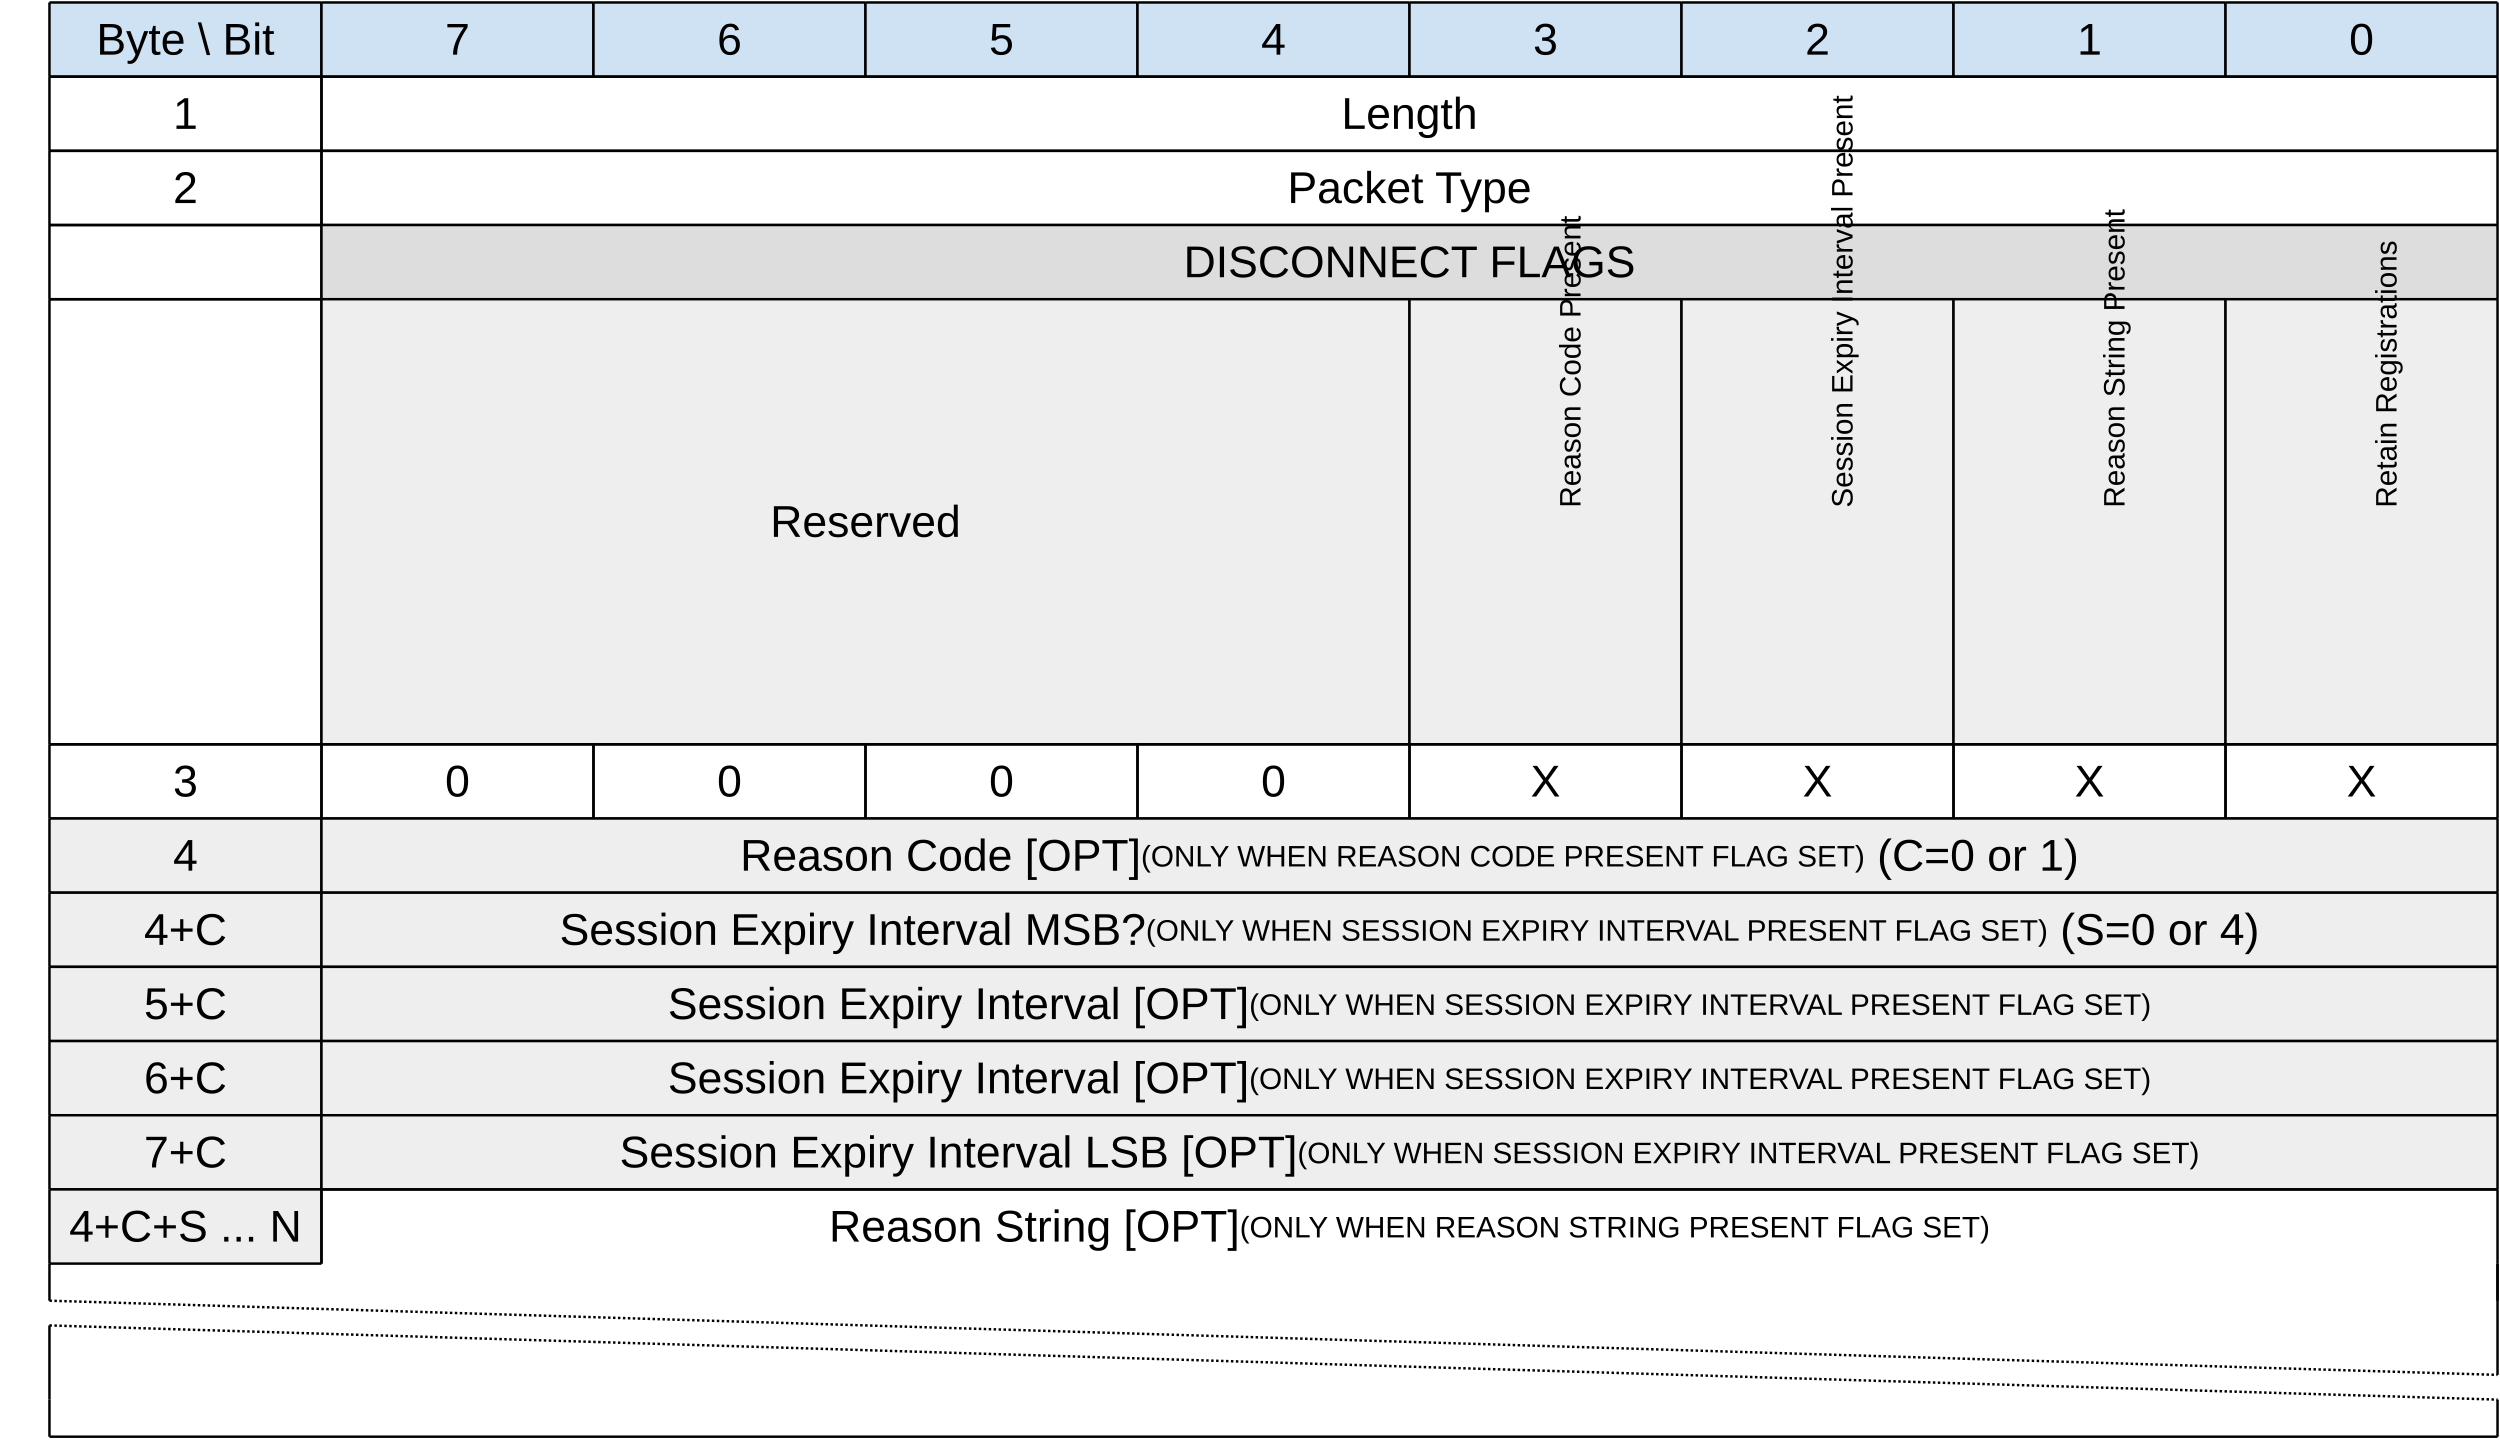
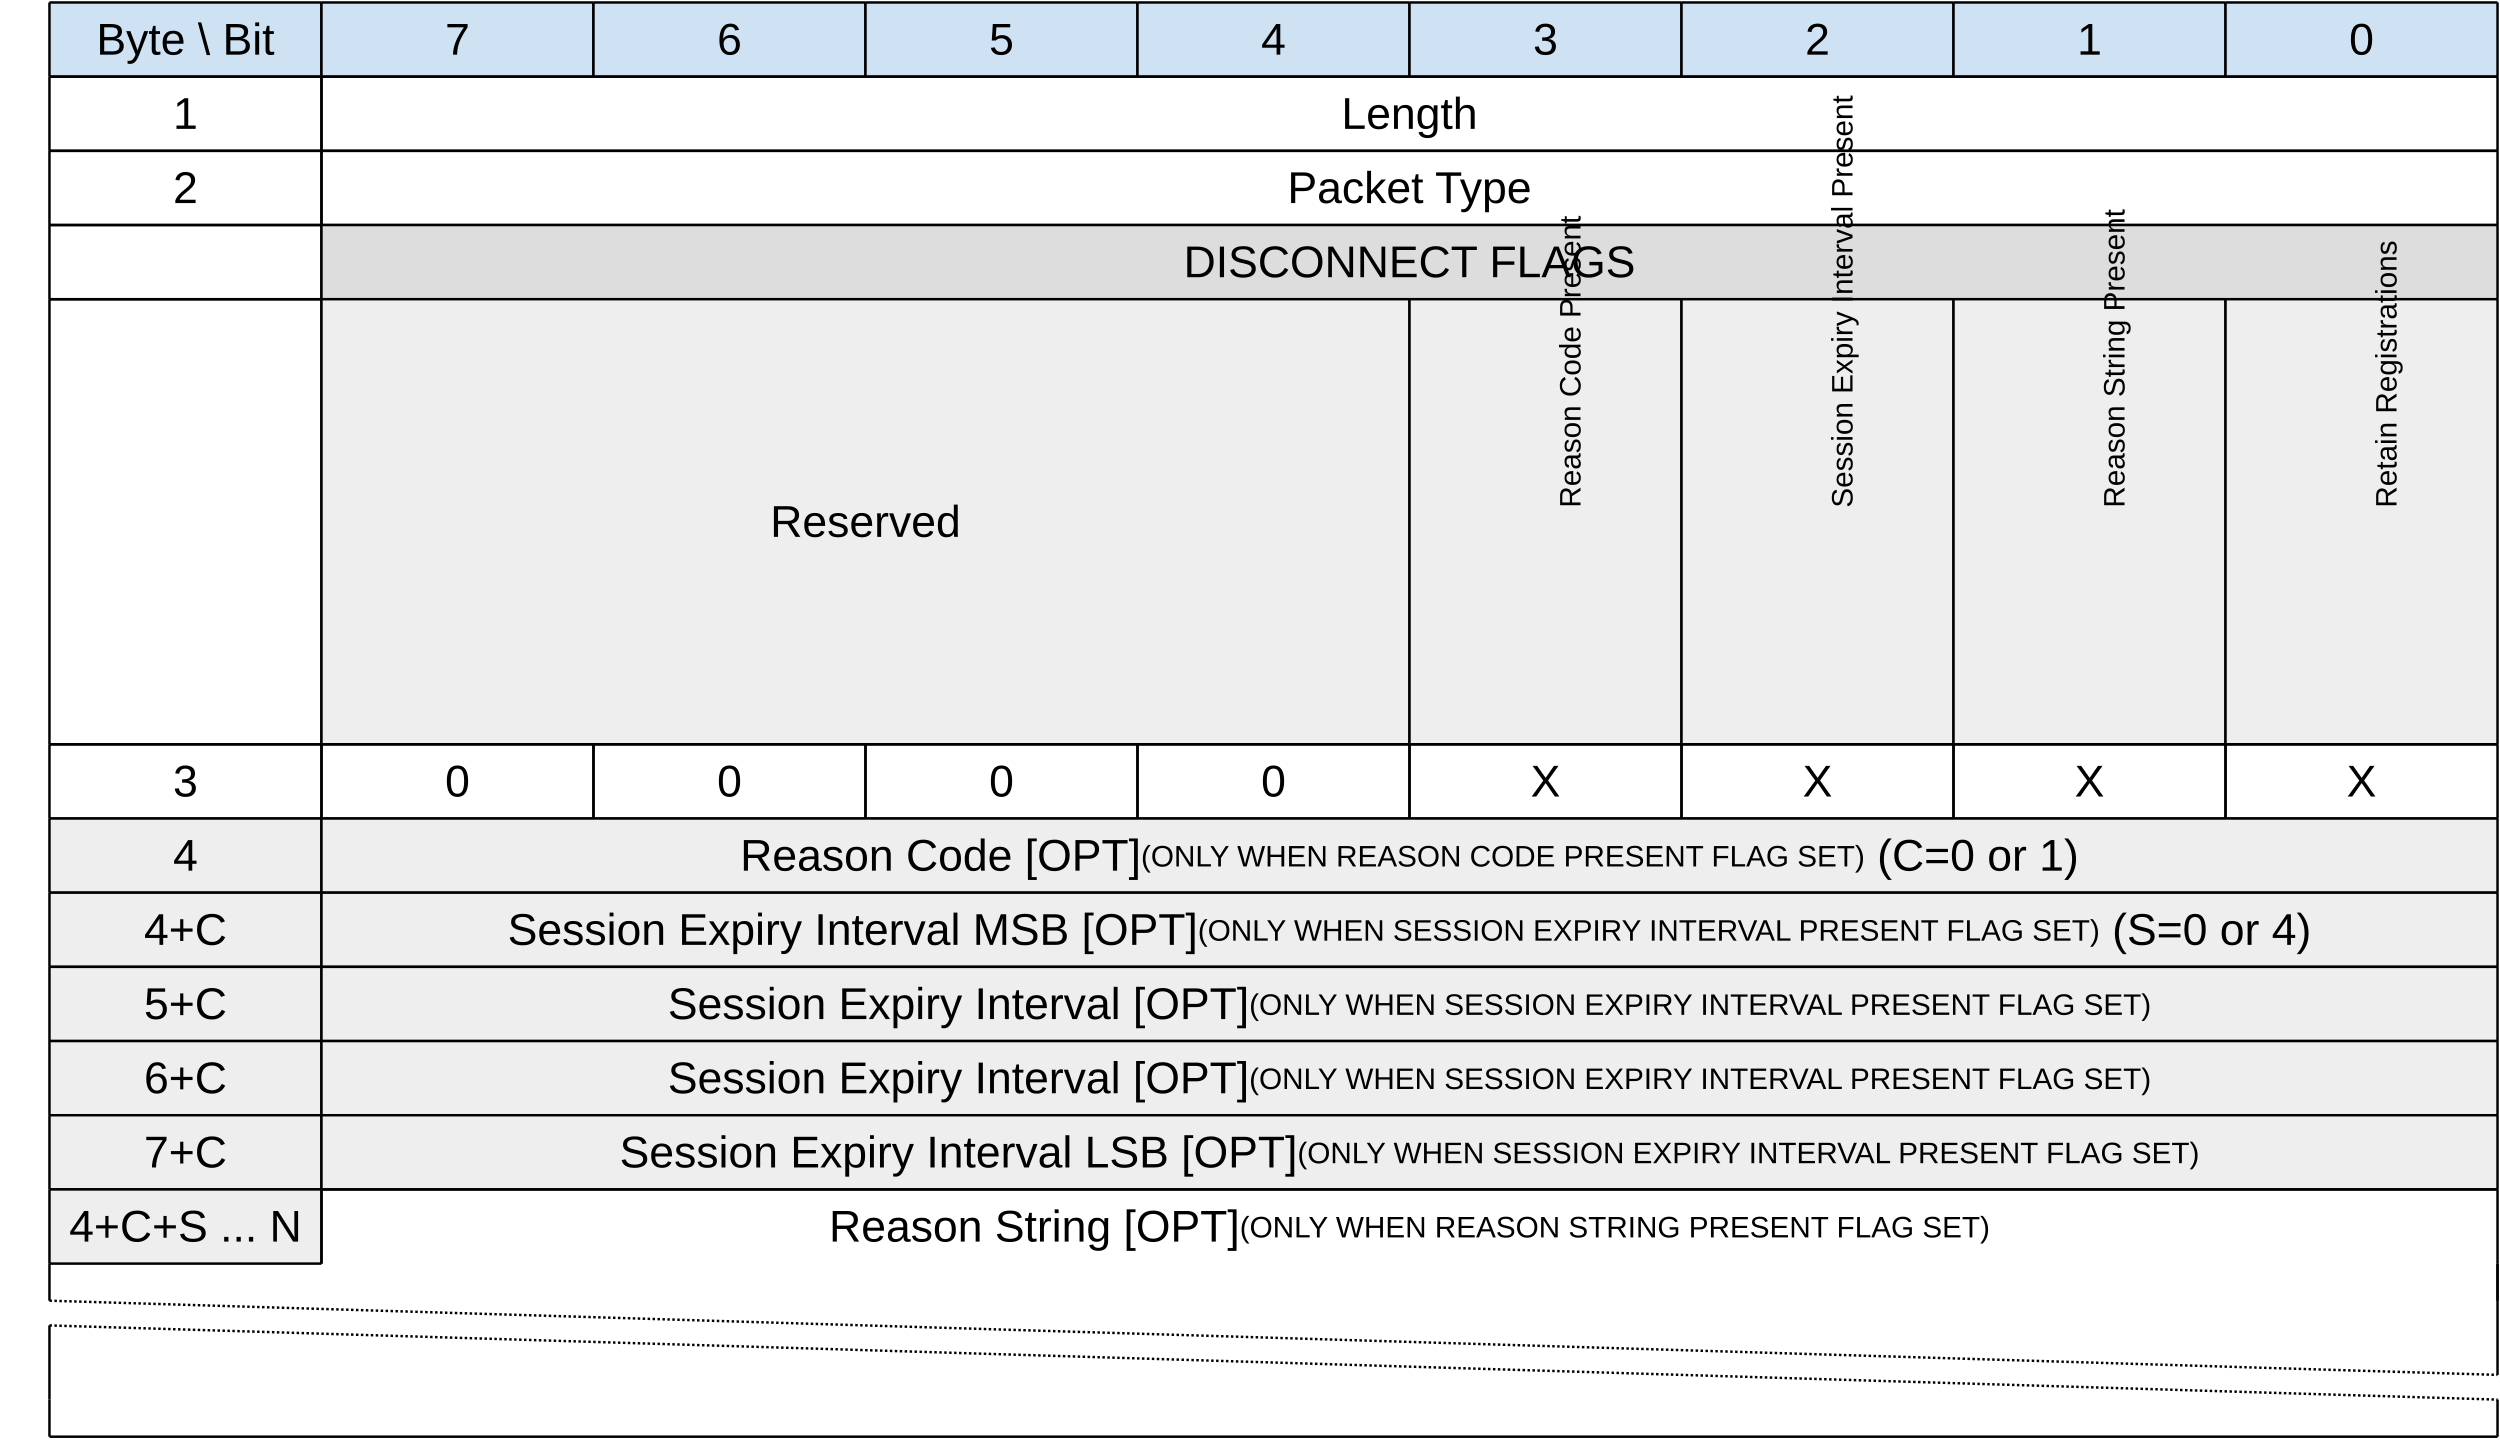
<svg xmlns="http://www.w3.org/2000/svg" version="1.0" width="1011" height="582" viewBox="0 0 1011 582">
  <rect x="20" y="1" height="30" width="110" fill="#cfe2f3" />
  <line x1="20" y1="1" x2="130" y2="1" stroke="#000000" stroke-width="1" />
  <line x1="20" y1="31" x2="130" y2="31" stroke="#000000" stroke-width="1" />
  <line x1="130" y1="1" x2="130" y2="31" stroke="#000000" stroke-width="1" />
  <line x1="20" y1="1" x2="20" y2="31" stroke="#000000" stroke-width="1" />
  <text font-size="18" font-family="Arial" x="75" y="17" text-anchor="middle" dominant-baseline="middle">Byte \ Bit</text>
  <rect x="130" y="1" height="30" width="110" fill="#cfe2f3" />
  <line x1="130" y1="1" x2="240" y2="1" stroke="#000000" stroke-width="1" />
  <line x1="130" y1="31" x2="240" y2="31" stroke="#000000" stroke-width="1" />
  <line x1="240" y1="1" x2="240" y2="31" stroke="#000000" stroke-width="1" />
  <line x1="130" y1="1" x2="130" y2="31" stroke="#000000" stroke-width="1" />
  <text font-size="18" font-family="Arial" x="185" y="17" text-anchor="middle" dominant-baseline="middle">7</text>
  <rect x="240" y="1" height="30" width="110" fill="#cfe2f3" />
  <line x1="240" y1="1" x2="350" y2="1" stroke="#000000" stroke-width="1" />
  <line x1="240" y1="31" x2="350" y2="31" stroke="#000000" stroke-width="1" />
  <line x1="350" y1="1" x2="350" y2="31" stroke="#000000" stroke-width="1" />
  <line x1="240" y1="1" x2="240" y2="31" stroke="#000000" stroke-width="1" />
  <text font-size="18" font-family="Arial" x="295" y="17" text-anchor="middle" dominant-baseline="middle">6</text>
  <rect x="350" y="1" height="30" width="110" fill="#cfe2f3" />
  <line x1="350" y1="1" x2="460" y2="1" stroke="#000000" stroke-width="1" />
  <line x1="350" y1="31" x2="460" y2="31" stroke="#000000" stroke-width="1" />
  <line x1="460" y1="1" x2="460" y2="31" stroke="#000000" stroke-width="1" />
  <line x1="350" y1="1" x2="350" y2="31" stroke="#000000" stroke-width="1" />
  <text font-size="18" font-family="Arial" x="405" y="17" text-anchor="middle" dominant-baseline="middle">5</text>
  <rect x="460" y="1" height="30" width="110" fill="#cfe2f3" />
  <line x1="460" y1="1" x2="570" y2="1" stroke="#000000" stroke-width="1" />
  <line x1="460" y1="31" x2="570" y2="31" stroke="#000000" stroke-width="1" />
  <line x1="570" y1="1" x2="570" y2="31" stroke="#000000" stroke-width="1" />
  <line x1="460" y1="1" x2="460" y2="31" stroke="#000000" stroke-width="1" />
  <text font-size="18" font-family="Arial" x="515" y="17" text-anchor="middle" dominant-baseline="middle">4</text>
  <rect x="570" y="1" height="30" width="110" fill="#cfe2f3" />
  <line x1="570" y1="1" x2="680" y2="1" stroke="#000000" stroke-width="1" />
  <line x1="570" y1="31" x2="680" y2="31" stroke="#000000" stroke-width="1" />
  <line x1="680" y1="1" x2="680" y2="31" stroke="#000000" stroke-width="1" />
  <line x1="570" y1="1" x2="570" y2="31" stroke="#000000" stroke-width="1" />
  <text font-size="18" font-family="Arial" x="625" y="17" text-anchor="middle" dominant-baseline="middle">3</text>
  <rect x="680" y="1" height="30" width="110" fill="#cfe2f3" />
  <line x1="680" y1="1" x2="790" y2="1" stroke="#000000" stroke-width="1" />
  <line x1="680" y1="31" x2="790" y2="31" stroke="#000000" stroke-width="1" />
  <line x1="790" y1="1" x2="790" y2="31" stroke="#000000" stroke-width="1" />
  <line x1="680" y1="1" x2="680" y2="31" stroke="#000000" stroke-width="1" />
  <text font-size="18" font-family="Arial" x="735" y="17" text-anchor="middle" dominant-baseline="middle">2</text>
  <rect x="790" y="1" height="30" width="110" fill="#cfe2f3" />
  <line x1="790" y1="1" x2="900" y2="1" stroke="#000000" stroke-width="1" />
  <line x1="790" y1="31" x2="900" y2="31" stroke="#000000" stroke-width="1" />
  <line x1="900" y1="1" x2="900" y2="31" stroke="#000000" stroke-width="1" />
  <line x1="790" y1="1" x2="790" y2="31" stroke="#000000" stroke-width="1" />
  <text font-size="18" font-family="Arial" x="845" y="17" text-anchor="middle" dominant-baseline="middle">1</text>
  <rect x="900" y="1" height="30" width="110" fill="#cfe2f3" />
  <line x1="900" y1="1" x2="1010" y2="1" stroke="#000000" stroke-width="1" />
  <line x1="900" y1="31" x2="1010" y2="31" stroke="#000000" stroke-width="1" />
  <line x1="1010" y1="1" x2="1010" y2="31" stroke="#000000" stroke-width="1" />
  <line x1="900" y1="1" x2="900" y2="31" stroke="#000000" stroke-width="1" />
  <text font-size="18" font-family="Arial" x="955" y="17" text-anchor="middle" dominant-baseline="middle">0</text>
  <text font-size="18" font-family="Arial" x="15" y="16" text-anchor="end"> </text>
  <text font-size="18" font-family="Arial" x="15" y="46" text-anchor="end"> </text>
  <line x1="20" y1="31" x2="130" y2="31" stroke="#000000" stroke-width="1" />
  <line x1="20" y1="61" x2="130" y2="61" stroke="#000000" stroke-width="1" />
  <line x1="130" y1="31" x2="130" y2="61" stroke="#000000" stroke-width="1" />
  <line x1="20" y1="31" x2="20" y2="61" stroke="#000000" stroke-width="1" />
  <text font-size="18" font-family="Arial" x="75" y="47" text-anchor="middle" dominant-baseline="middle">1</text>
  <line x1="130" y1="31" x2="1010" y2="31" stroke="#000000" stroke-width="1" />
  <line x1="130" y1="61" x2="1010" y2="61" stroke="#000000" stroke-width="1" />
  <line x1="1010" y1="31" x2="1010" y2="61" stroke="#000000" stroke-width="1" />
  <line x1="130" y1="31" x2="130" y2="61" stroke="#000000" stroke-width="1" />
  <text font-size="18" font-family="Arial" x="570" y="47" text-anchor="middle" dominant-baseline="middle">Length</text>
  <text font-size="18" font-family="Arial" x="15" y="76" text-anchor="end"> </text>
  <line x1="20" y1="61" x2="130" y2="61" stroke="#000000" stroke-width="1" />
  <line x1="20" y1="91" x2="130" y2="91" stroke="#000000" stroke-width="1" />
  <line x1="130" y1="61" x2="130" y2="91" stroke="#000000" stroke-width="1" />
  <line x1="20" y1="61" x2="20" y2="91" stroke="#000000" stroke-width="1" />
  <text font-size="18" font-family="Arial" x="75" y="77" text-anchor="middle" dominant-baseline="middle">2</text>
  <line x1="130" y1="61" x2="1010" y2="61" stroke="#000000" stroke-width="1" />
  <line x1="130" y1="91" x2="1010" y2="91" stroke="#000000" stroke-width="1" />
  <line x1="1010" y1="61" x2="1010" y2="91" stroke="#000000" stroke-width="1" />
  <line x1="130" y1="61" x2="130" y2="91" stroke="#000000" stroke-width="1" />
  <text font-size="18" font-family="Arial" x="570" y="77" text-anchor="middle" dominant-baseline="middle">Packet Type</text>
  <text font-size="18" font-family="Arial" x="15" y="106" text-anchor="end"> </text>
  <line x1="20" y1="91" x2="130" y2="91" stroke="#000000" stroke-width="1" />
  <line x1="20" y1="121" x2="130" y2="121" stroke="#000000" stroke-width="1" />
  <line x1="130" y1="91" x2="130" y2="121" stroke="#000000" stroke-width="1" />
  <line x1="20" y1="91" x2="20" y2="121" stroke="#000000" stroke-width="1" />
  <rect x="130" y="91" height="30" width="880" fill="#dddddd" />
  <line x1="130" y1="91" x2="1010" y2="91" stroke="#000000" stroke-width="1" />
  <line x1="130" y1="121" x2="1010" y2="121" stroke="#000000" stroke-width="1" />
  <line x1="1010" y1="91" x2="1010" y2="121" stroke="#000000" stroke-width="1" />
  <line x1="130" y1="91" x2="130" y2="121" stroke="#000000" stroke-width="1" />
  <text font-size="18" font-family="Arial" x="570" y="107" text-anchor="middle" dominant-baseline="middle">DISCONNECT FLAGS</text>
  <text font-size="18" font-family="Arial" x="15" y="136" text-anchor="end"> </text>
  <line x1="20" y1="121" x2="130" y2="121" stroke="#000000" stroke-width="1" />
  <line x1="20" y1="301" x2="130" y2="301" stroke="#000000" stroke-width="1" />
  <line x1="130" y1="121" x2="130" y2="301" stroke="#000000" stroke-width="1" />
  <line x1="20" y1="121" x2="20" y2="301" stroke="#000000" stroke-width="1" />
  <rect x="130" y="121" height="180" width="440" fill="#eeeeee" />
  <line x1="130" y1="121" x2="570" y2="121" stroke="#000000" stroke-width="1" />
  <line x1="130" y1="301" x2="570" y2="301" stroke="#000000" stroke-width="1" />
  <line x1="570" y1="121" x2="570" y2="301" stroke="#000000" stroke-width="1" />
  <line x1="130" y1="121" x2="130" y2="301" stroke="#000000" stroke-width="1" />
  <text font-size="18" font-family="Arial" x="350" y="212" text-anchor="middle" dominant-baseline="middle">Reserved</text>
  <rect x="570" y="121" height="180" width="110" fill="#eeeeee" />
  <line x1="570" y1="121" x2="680" y2="121" stroke="#000000" stroke-width="1" />
  <line x1="570" y1="301" x2="680" y2="301" stroke="#000000" stroke-width="1" />
  <line x1="680" y1="121" x2="680" y2="301" stroke="#000000" stroke-width="1" />
  <line x1="570" y1="121" x2="570" y2="301" stroke="#000000" stroke-width="1" />
  <text text-anchor="middle" font-size="12" writing-mode="vertical-lr" font-family="Arial" x="625" y="212" dominant-baseline="middle">Reason Code Present</text>
  <rect x="680" y="121" height="180" width="110" fill="#eeeeee" />
  <line x1="680" y1="121" x2="790" y2="121" stroke="#000000" stroke-width="1" />
  <line x1="680" y1="301" x2="790" y2="301" stroke="#000000" stroke-width="1" />
  <line x1="790" y1="121" x2="790" y2="301" stroke="#000000" stroke-width="1" />
  <line x1="680" y1="121" x2="680" y2="301" stroke="#000000" stroke-width="1" />
  <text text-anchor="middle" font-size="12" writing-mode="vertical-lr" font-family="Arial" x="735" y="212" dominant-baseline="middle">Session Expiry Interval Present</text>
  <rect x="790" y="121" height="180" width="110" fill="#eeeeee" />
  <line x1="790" y1="121" x2="900" y2="121" stroke="#000000" stroke-width="1" />
  <line x1="790" y1="301" x2="900" y2="301" stroke="#000000" stroke-width="1" />
  <line x1="900" y1="121" x2="900" y2="301" stroke="#000000" stroke-width="1" />
  <line x1="790" y1="121" x2="790" y2="301" stroke="#000000" stroke-width="1" />
  <text text-anchor="middle" font-size="12" writing-mode="vertical-lr" font-family="Arial" x="845" y="212" dominant-baseline="middle">Reason String Present</text>
  <rect x="900" y="121" height="180" width="110" fill="#eeeeee" />
  <line x1="900" y1="121" x2="1010" y2="121" stroke="#000000" stroke-width="1" />
  <line x1="900" y1="301" x2="1010" y2="301" stroke="#000000" stroke-width="1" />
  <line x1="1010" y1="121" x2="1010" y2="301" stroke="#000000" stroke-width="1" />
  <line x1="900" y1="121" x2="900" y2="301" stroke="#000000" stroke-width="1" />
  <text text-anchor="middle" font-size="12" writing-mode="vertical-lr" font-family="Arial" x="955" y="212" dominant-baseline="middle">Retain Registrations</text>
  <line x1="20" y1="301" x2="130" y2="301" stroke="#000000" stroke-width="1" />
  <line x1="20" y1="331" x2="130" y2="331" stroke="#000000" stroke-width="1" />
  <line x1="130" y1="301" x2="130" y2="331" stroke="#000000" stroke-width="1" />
  <line x1="20" y1="301" x2="20" y2="331" stroke="#000000" stroke-width="1" />
  <text font-size="18" font-family="Arial" x="75" y="317" text-anchor="middle" dominant-baseline="middle">3</text>
  <line x1="130" y1="301" x2="240" y2="301" stroke="#000000" stroke-width="1" />
  <line x1="130" y1="331" x2="240" y2="331" stroke="#000000" stroke-width="1" />
  <line x1="240" y1="301" x2="240" y2="331" stroke="#000000" stroke-width="1" />
  <line x1="130" y1="301" x2="130" y2="331" stroke="#000000" stroke-width="1" />
  <text font-size="18" font-family="Arial" x="185" y="317" text-anchor="middle" dominant-baseline="middle">0</text>
  <line x1="240" y1="301" x2="350" y2="301" stroke="#000000" stroke-width="1" />
  <line x1="240" y1="331" x2="350" y2="331" stroke="#000000" stroke-width="1" />
  <line x1="350" y1="301" x2="350" y2="331" stroke="#000000" stroke-width="1" />
  <line x1="240" y1="301" x2="240" y2="331" stroke="#000000" stroke-width="1" />
  <text font-size="18" font-family="Arial" x="295" y="317" text-anchor="middle" dominant-baseline="middle">0</text>
  <line x1="350" y1="301" x2="460" y2="301" stroke="#000000" stroke-width="1" />
  <line x1="350" y1="331" x2="460" y2="331" stroke="#000000" stroke-width="1" />
  <line x1="460" y1="301" x2="460" y2="331" stroke="#000000" stroke-width="1" />
  <line x1="350" y1="301" x2="350" y2="331" stroke="#000000" stroke-width="1" />
  <text font-size="18" font-family="Arial" x="405" y="317" text-anchor="middle" dominant-baseline="middle">0</text>
  <line x1="460" y1="301" x2="570" y2="301" stroke="#000000" stroke-width="1" />
  <line x1="460" y1="331" x2="570" y2="331" stroke="#000000" stroke-width="1" />
  <line x1="570" y1="301" x2="570" y2="331" stroke="#000000" stroke-width="1" />
  <line x1="460" y1="301" x2="460" y2="331" stroke="#000000" stroke-width="1" />
  <text font-size="18" font-family="Arial" x="515" y="317" text-anchor="middle" dominant-baseline="middle">0</text>
  <line x1="570" y1="301" x2="680" y2="301" stroke="#000000" stroke-width="1" />
  <line x1="570" y1="331" x2="680" y2="331" stroke="#000000" stroke-width="1" />
  <line x1="680" y1="301" x2="680" y2="331" stroke="#000000" stroke-width="1" />
  <line x1="570" y1="301" x2="570" y2="331" stroke="#000000" stroke-width="1" />
  <text font-size="18" font-family="Arial" x="625" y="317" text-anchor="middle" dominant-baseline="middle">X</text>
  <line x1="680" y1="301" x2="790" y2="301" stroke="#000000" stroke-width="1" />
  <line x1="680" y1="331" x2="790" y2="331" stroke="#000000" stroke-width="1" />
  <line x1="790" y1="301" x2="790" y2="331" stroke="#000000" stroke-width="1" />
  <line x1="680" y1="301" x2="680" y2="331" stroke="#000000" stroke-width="1" />
  <text font-size="18" font-family="Arial" x="735" y="317" text-anchor="middle" dominant-baseline="middle">X</text>
  <line x1="790" y1="301" x2="900" y2="301" stroke="#000000" stroke-width="1" />
  <line x1="790" y1="331" x2="900" y2="331" stroke="#000000" stroke-width="1" />
  <line x1="900" y1="301" x2="900" y2="331" stroke="#000000" stroke-width="1" />
  <line x1="790" y1="301" x2="790" y2="331" stroke="#000000" stroke-width="1" />
  <text font-size="18" font-family="Arial" x="845" y="317" text-anchor="middle" dominant-baseline="middle">X</text>
  <line x1="900" y1="301" x2="1010" y2="301" stroke="#000000" stroke-width="1" />
  <line x1="900" y1="331" x2="1010" y2="331" stroke="#000000" stroke-width="1" />
  <line x1="1010" y1="301" x2="1010" y2="331" stroke="#000000" stroke-width="1" />
  <line x1="900" y1="301" x2="900" y2="331" stroke="#000000" stroke-width="1" />
  <text font-size="18" font-family="Arial" x="955" y="317" text-anchor="middle" dominant-baseline="middle">X</text>
  <text font-size="18" font-family="Arial" x="15" y="346" text-anchor="end"> </text>
  <rect x="20" y="331" height="30" width="110" fill="#eeeeee" />
  <line x1="20" y1="331" x2="130" y2="331" stroke="#000000" stroke-width="1" />
  <line x1="20" y1="361" x2="130" y2="361" stroke="#000000" stroke-width="1" />
  <line x1="130" y1="331" x2="130" y2="361" stroke="#000000" stroke-width="1" />
  <line x1="20" y1="331" x2="20" y2="361" stroke="#000000" stroke-width="1" />
  <text font-size="18" font-family="Arial" x="75" y="347" text-anchor="middle" dominant-baseline="middle">4</text>
  <rect x="130" y="331" height="30" width="880" fill="#eeeeee" />
  <line x1="130" y1="331" x2="1010" y2="331" stroke="#000000" stroke-width="1" />
  <line x1="130" y1="361" x2="1010" y2="361" stroke="#000000" stroke-width="1" />
  <line x1="1010" y1="331" x2="1010" y2="361" stroke="#000000" stroke-width="1" />
  <line x1="130" y1="331" x2="130" y2="361" stroke="#000000" stroke-width="1" />
  <text font-size="18" font-family="Arial" x="570" y="347" text-anchor="middle" dominant-baseline="middle">Reason Code [OPT]<tspan font-size="12" font-family="Arial" dominant-baseline="middle"> (ONLY WHEN REASON CODE PRESENT FLAG SET)</tspan> (C=0 or 1)</text>
  <text font-size="18" font-family="Arial" x="15" y="376" text-anchor="end"> </text>
  <rect x="20" y="361" height="30" width="110" fill="#eeeeee" />
  <line x1="20" y1="361" x2="130" y2="361" stroke="#000000" stroke-width="1" />
  <line x1="20" y1="391" x2="130" y2="391" stroke="#000000" stroke-width="1" />
  <line x1="130" y1="361" x2="130" y2="391" stroke="#000000" stroke-width="1" />
  <line x1="20" y1="361" x2="20" y2="391" stroke="#000000" stroke-width="1" />
  <text font-size="18" font-family="Arial" x="75" y="377" text-anchor="middle" dominant-baseline="middle">4+C</text>
  <rect x="130" y="361" height="30" width="880" fill="#eeeeee" />
  <line x1="130" y1="361" x2="1010" y2="361" stroke="#000000" stroke-width="1" />
  <line x1="130" y1="391" x2="1010" y2="391" stroke="#000000" stroke-width="1" />
  <line x1="1010" y1="361" x2="1010" y2="391" stroke="#000000" stroke-width="1" />
  <line x1="130" y1="361" x2="130" y2="391" stroke="#000000" stroke-width="1" />
-   <text font-size="18" font-family="Arial" x="570" y="377" text-anchor="middle" dominant-baseline="middle">Session Expiry Interval MSB?<tspan font-size="12" font-family="Arial" dominant-baseline="middle"> (ONLY WHEN SESSION EXPIRY INTERVAL PRESENT FLAG SET)</tspan> (S=0 or 4)</text>
+   <text font-size="18" font-family="Arial" x="570" y="377" text-anchor="middle" dominant-baseline="middle">Session Expiry Interval MSB [OPT]<tspan font-size="12" font-family="Arial" dominant-baseline="middle"> (ONLY WHEN SESSION EXPIRY INTERVAL PRESENT FLAG SET)</tspan> (S=0 or 4)</text>
  <text font-size="18" font-family="Arial" x="15" y="406" text-anchor="end"> </text>
  <rect x="20" y="391" height="30" width="110" fill="#eeeeee" />
  <line x1="20" y1="391" x2="130" y2="391" stroke="#000000" stroke-width="1" />
  <line x1="20" y1="421" x2="130" y2="421" stroke="#000000" stroke-width="1" />
  <line x1="130" y1="391" x2="130" y2="421" stroke="#000000" stroke-width="1" />
  <line x1="20" y1="391" x2="20" y2="421" stroke="#000000" stroke-width="1" />
  <text font-size="18" font-family="Arial" x="75" y="407" text-anchor="middle" dominant-baseline="middle">5+C</text>
  <rect x="130" y="391" height="30" width="880" fill="#eeeeee" />
  <line x1="130" y1="391" x2="1010" y2="391" stroke="#000000" stroke-width="1" />
  <line x1="130" y1="421" x2="1010" y2="421" stroke="#000000" stroke-width="1" />
  <line x1="1010" y1="391" x2="1010" y2="421" stroke="#000000" stroke-width="1" />
  <line x1="130" y1="391" x2="130" y2="421" stroke="#000000" stroke-width="1" />
  <text font-size="18" font-family="Arial" x="570" y="407" text-anchor="middle" dominant-baseline="middle">Session Expiry Interval [OPT]<tspan font-size="12" font-family="Arial" dominant-baseline="middle"> (ONLY WHEN SESSION EXPIRY INTERVAL PRESENT FLAG SET)</tspan>
  </text>
  <text font-size="18" font-family="Arial" x="15" y="436" text-anchor="end"> </text>
  <rect x="20" y="421" height="30" width="110" fill="#eeeeee" />
  <line x1="20" y1="421" x2="130" y2="421" stroke="#000000" stroke-width="1" />
  <line x1="20" y1="451" x2="130" y2="451" stroke="#000000" stroke-width="1" />
  <line x1="130" y1="421" x2="130" y2="451" stroke="#000000" stroke-width="1" />
  <line x1="20" y1="421" x2="20" y2="451" stroke="#000000" stroke-width="1" />
  <text font-size="18" font-family="Arial" x="75" y="437" text-anchor="middle" dominant-baseline="middle">6+C</text>
  <rect x="130" y="421" height="30" width="880" fill="#eeeeee" />
  <line x1="130" y1="421" x2="1010" y2="421" stroke="#000000" stroke-width="1" />
  <line x1="130" y1="451" x2="1010" y2="451" stroke="#000000" stroke-width="1" />
  <line x1="1010" y1="421" x2="1010" y2="451" stroke="#000000" stroke-width="1" />
  <line x1="130" y1="421" x2="130" y2="451" stroke="#000000" stroke-width="1" />
  <text font-size="18" font-family="Arial" x="570" y="437" text-anchor="middle" dominant-baseline="middle">Session Expiry Interval [OPT]<tspan font-size="12" font-family="Arial" dominant-baseline="middle"> (ONLY WHEN SESSION EXPIRY INTERVAL PRESENT FLAG SET)</tspan>
  </text>
  <text font-size="18" font-family="Arial" x="15" y="466" text-anchor="end"> </text>
  <rect x="20" y="451" height="30" width="110" fill="#eeeeee" />
  <line x1="20" y1="451" x2="130" y2="451" stroke="#000000" stroke-width="1" />
  <line x1="20" y1="481" x2="130" y2="481" stroke="#000000" stroke-width="1" />
  <line x1="130" y1="451" x2="130" y2="481" stroke="#000000" stroke-width="1" />
  <line x1="20" y1="451" x2="20" y2="481" stroke="#000000" stroke-width="1" />
  <text font-size="18" font-family="Arial" x="75" y="467" text-anchor="middle" dominant-baseline="middle">7+C</text>
  <rect x="130" y="451" height="30" width="880" fill="#eeeeee" />
  <line x1="130" y1="451" x2="1010" y2="451" stroke="#000000" stroke-width="1" />
  <line x1="130" y1="481" x2="1010" y2="481" stroke="#000000" stroke-width="1" />
  <line x1="1010" y1="451" x2="1010" y2="481" stroke="#000000" stroke-width="1" />
  <line x1="130" y1="451" x2="130" y2="481" stroke="#000000" stroke-width="1" />
  <text font-size="18" font-family="Arial" x="570" y="467" text-anchor="middle" dominant-baseline="middle">Session Expiry Interval LSB [OPT]<tspan font-size="12" font-family="Arial" dominant-baseline="middle"> (ONLY WHEN SESSION EXPIRY INTERVAL PRESENT FLAG SET)</tspan>
  </text>
  <text font-size="18" font-family="Arial" x="15" y="496" text-anchor="end"> </text>
  <rect x="20" y="481" height="30" width="110" fill="#eeeeee" />
  <line x1="20" y1="481" x2="130" y2="481" stroke="#000000" stroke-width="1" />
  <line x1="20" y1="511" x2="130" y2="511" stroke="#000000" stroke-width="1" />
  <line x1="130" y1="481" x2="130" y2="511" stroke="#000000" stroke-width="1" />
  <line x1="20" y1="481" x2="20" y2="511" stroke="#000000" stroke-width="1" />
  <text font-size="18" font-family="Arial" x="75" y="497" text-anchor="middle" dominant-baseline="middle">4+C+S ... N</text>
  <line x1="130" y1="481" x2="1010" y2="481" stroke="#000000" stroke-width="1" />
  <line x1="1010" y1="481" x2="1010" y2="511" stroke="#000000" stroke-width="1" />
  <line x1="130" y1="481" x2="130" y2="511" stroke="#000000" stroke-width="1" />
  <text font-size="18" font-family="Arial" x="570" y="497" text-anchor="middle" dominant-baseline="middle">Reason String [OPT]<tspan font-size="12" font-family="Arial" dominant-baseline="middle"> (ONLY WHEN REASON STRING PRESENT FLAG SET)</tspan>
  </text>
  <text font-size="18" font-family="Arial" x="15" y="526" text-anchor="end"> </text>
  <line x1="20" y1="511" x2="20" y2="526" stroke="#000000" stroke-width="1" />
  <line x1="1010" y1="511" x2="1010" y2="526" stroke="#000000" stroke-width="1" />
  <line stroke-dasharray="1,1" x1="20" y1="526" x2="1010" y2="556" stroke="#000000" stroke-width="1" />
  <line x1="1010" y1="511" x2="1010" y2="556" stroke="#000000" stroke-width="1" />
  <line stroke-dasharray="1,1" x1="20" y1="536" x2="1010" y2="566" stroke="#000000" stroke-width="1" />
  <line x1="20" y1="536" x2="20" y2="566" stroke="#000000" stroke-width="1" />
  <line x1="20" y1="566" x2="20" y2="581" stroke="#000000" stroke-width="1" />
  <line x1="1010" y1="566" x2="1010" y2="581" stroke="#000000" stroke-width="1" />
  <text font-size="18" font-family="Arial" x="15" y="596" text-anchor="end"> </text>
  <line x1="20" y1="581" x2="1010" y2="581" stroke="#000000" stroke-width="1" />
</svg>
